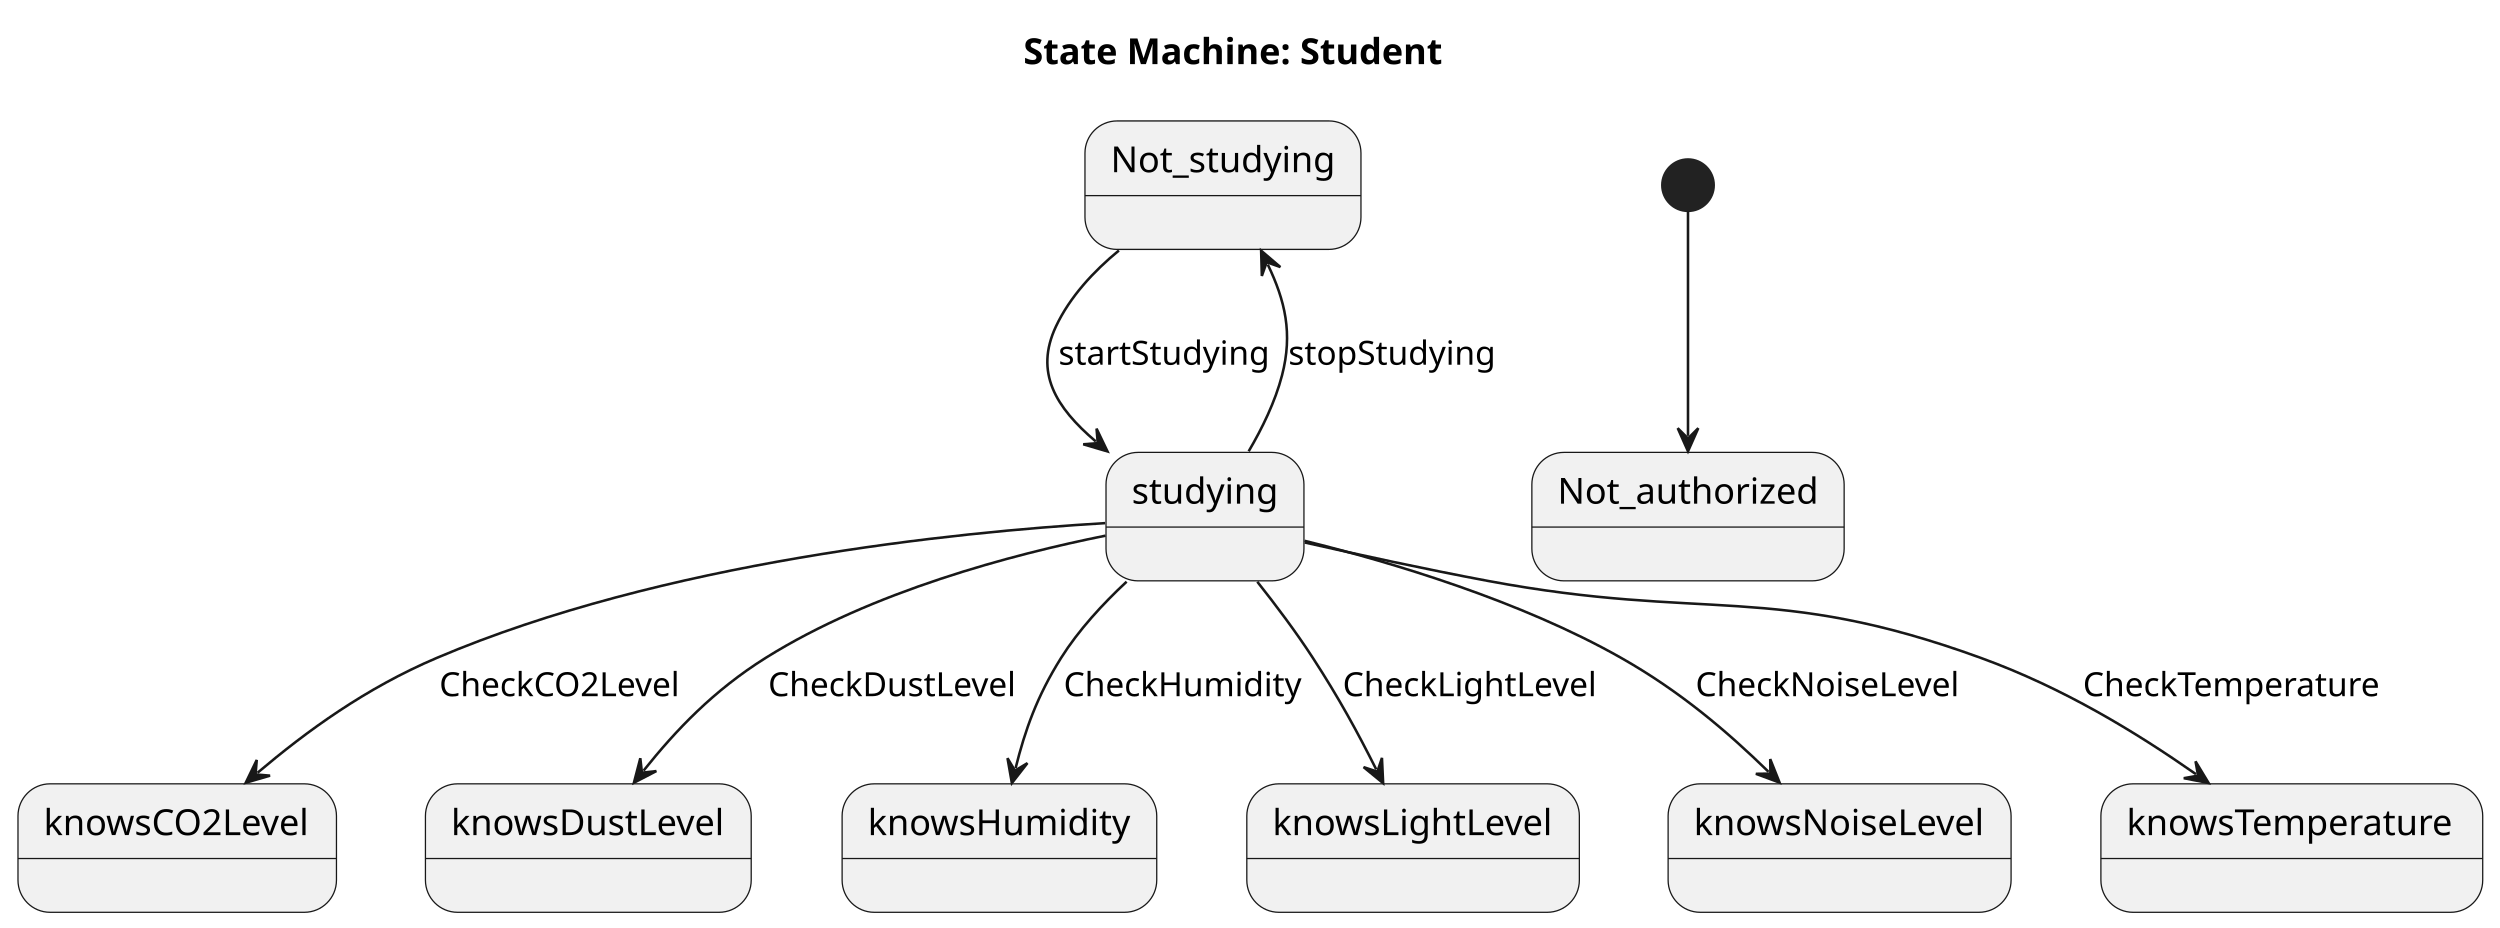
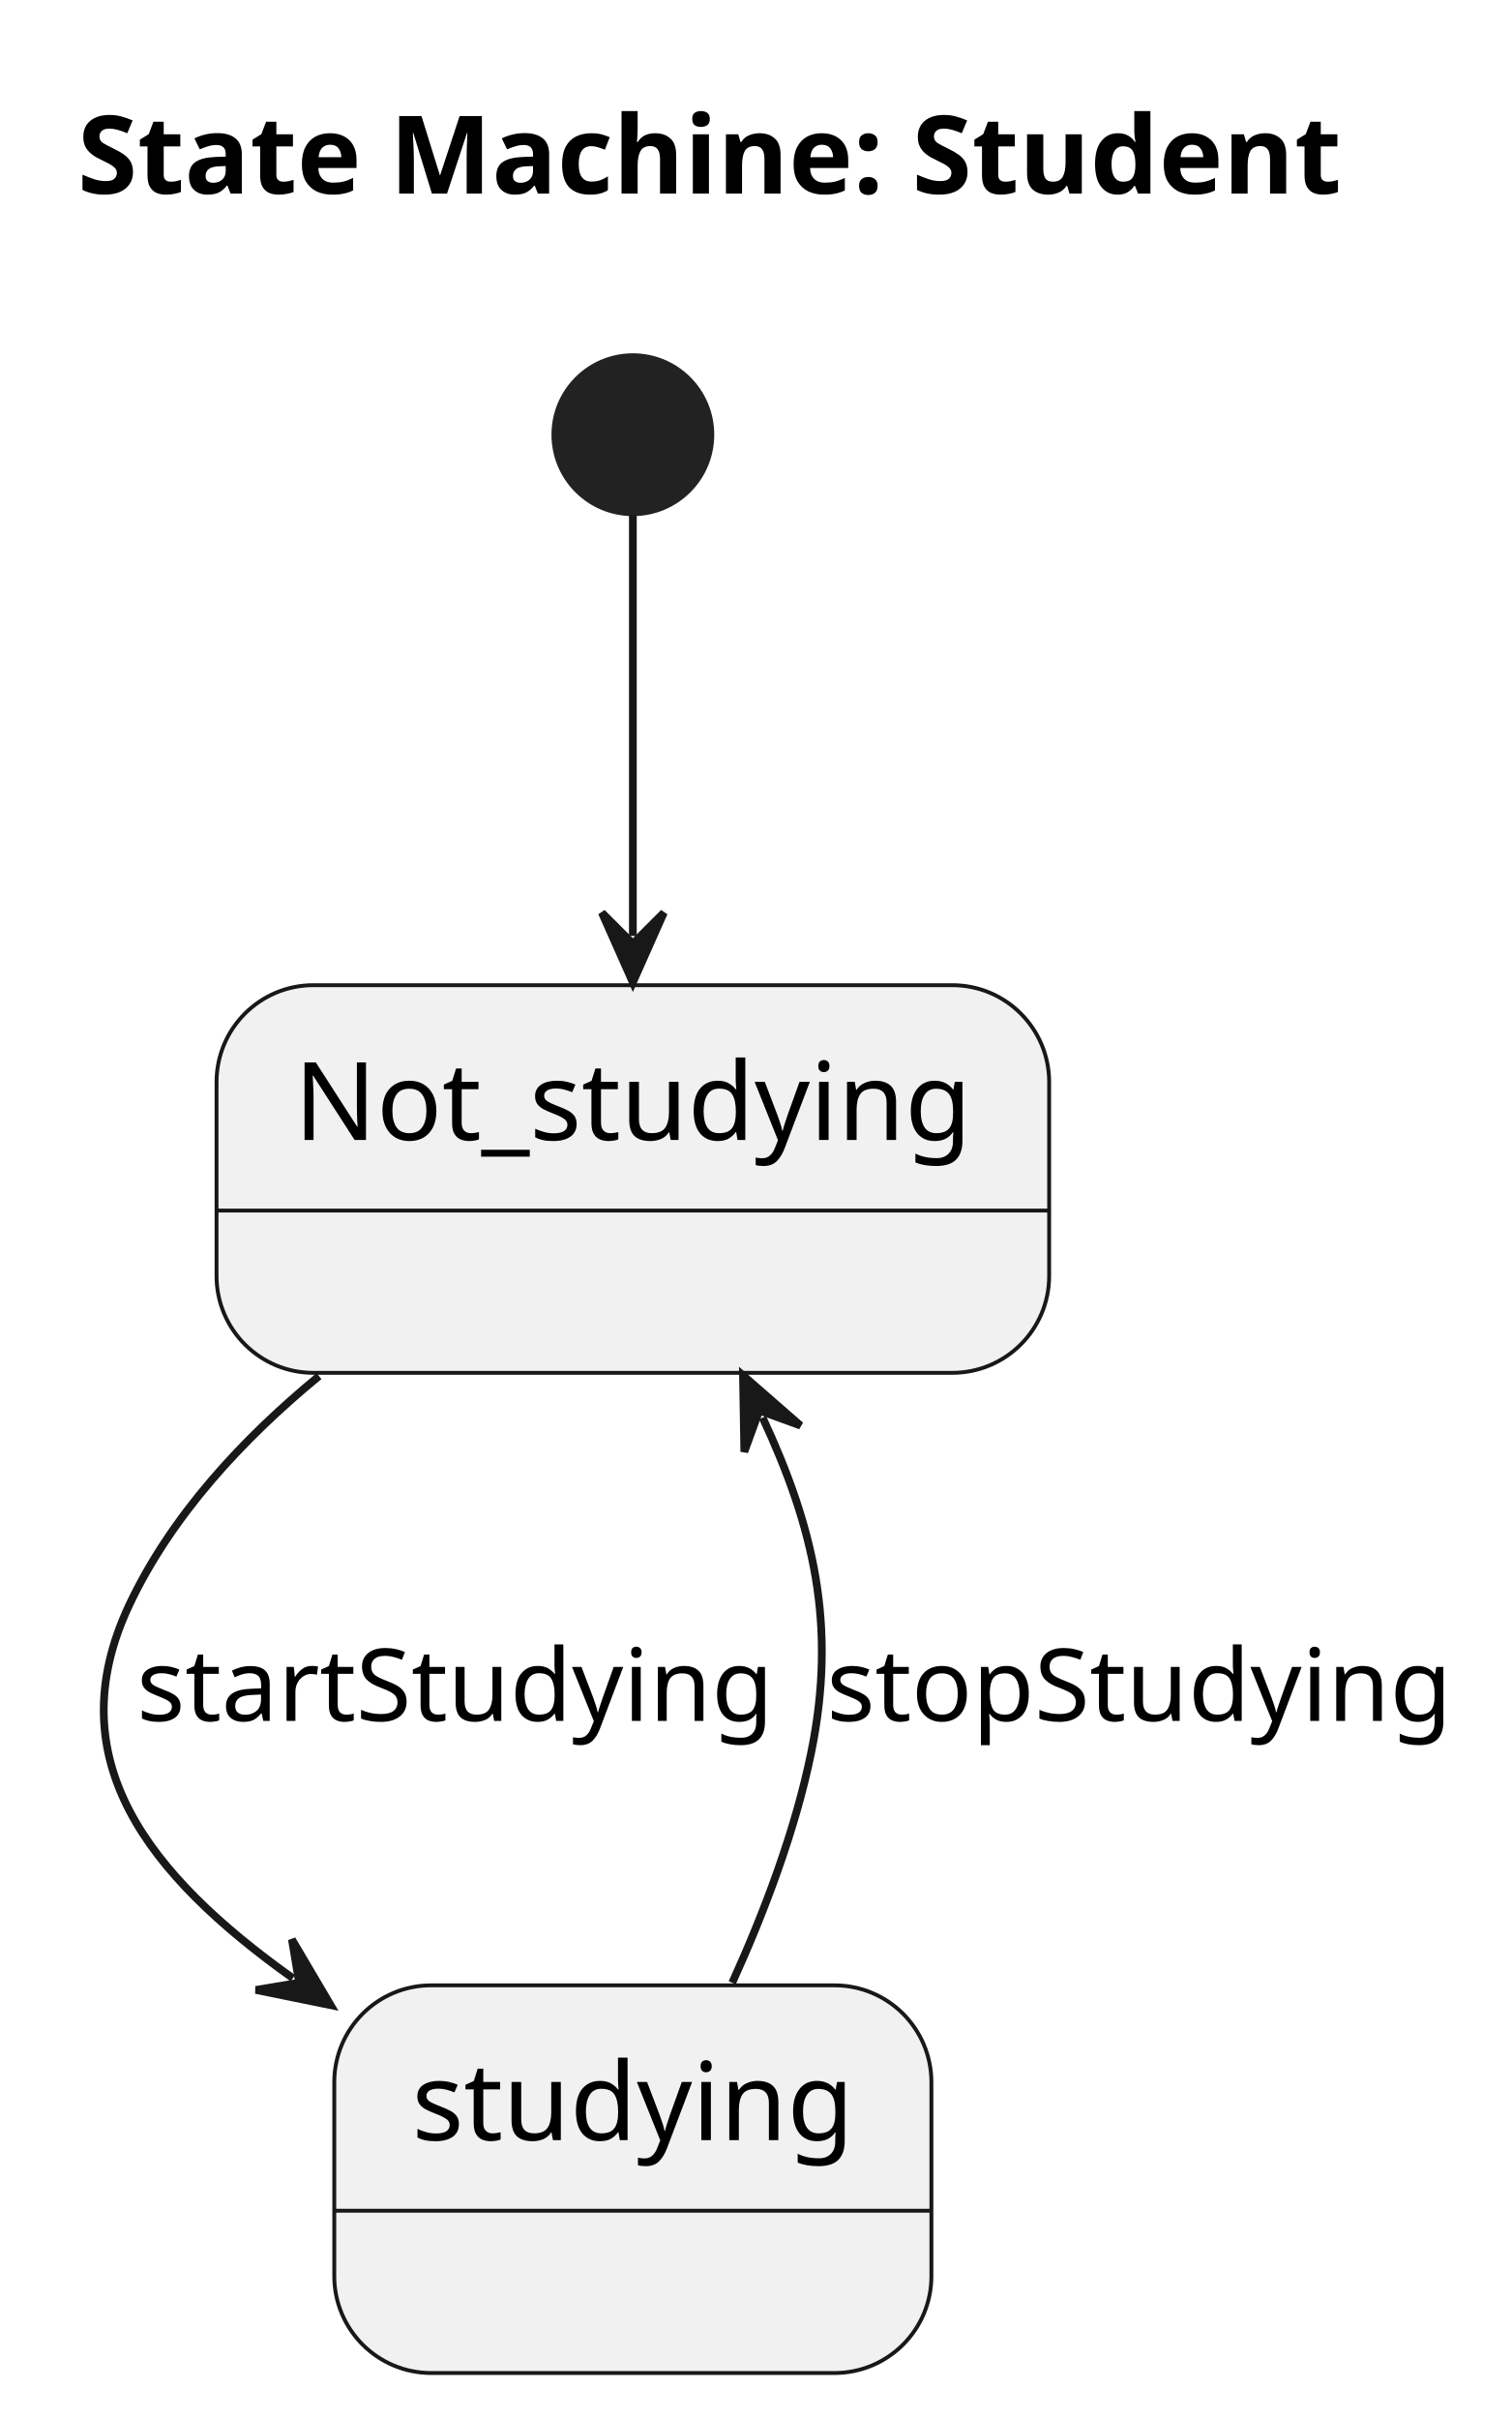
- <svg xmlns="http://www.w3.org/2000/svg" contentStyleType="text/css" data-diagram-type="STATE" height="361px" preserveAspectRatio="none" style="width:973px;height:361px;background:#FFFFFF;" version="1.1" viewBox="0 0 973 361" width="973px" zoomAndPan="magnify">
+ <svg xmlns="http://www.w3.org/2000/svg" contentStyleType="text/css" data-diagram-type="STATE" height="312px" preserveAspectRatio="none" style="width:195px;height:312px;background:#FFFFFF;" version="1.1" viewBox="0 0 195 312" width="195px" zoomAndPan="magnify">
  <defs />
  <g>
    <g class="title" data-source-line="1">
-       <text fill="#000000" font-family="sans-serif" font-size="14" font-weight="bold" lengthAdjust="spacing" textLength="162.651" x="398.311" y="24.966">State Machine: Student</text>
+       <text fill="#000000" font-family="sans-serif" font-size="14" font-weight="bold" lengthAdjust="spacing" textLength="162.651" x="10" y="24.966">State Machine: Student</text>
    </g>
    <g>
-       <rect fill="#F1F1F1" height="50" rx="12.5" ry="12.5" style="stroke:#181818;stroke-width:0.5;" width="107.416" x="422.27" y="47.068" />
-       <line style="stroke:#181818;stroke-width:0.5;" x1="422.27" x2="529.686" y1="76.136" y2="76.136" />
-       <text fill="#000000" font-family="sans-serif" font-size="14" lengthAdjust="spacing" textLength="87.416" x="432.27" y="67.034">Not_studying</text>
+       <rect fill="#F1F1F1" height="50" rx="12.5" ry="12.5" style="stroke:#181818;stroke-width:0.5;" width="107.416" x="27.935" y="127.068" />
+       <line style="stroke:#181818;stroke-width:0.5;" x1="27.935" x2="135.35" y1="156.136" y2="156.136" />
+       <text fill="#000000" font-family="sans-serif" font-size="14" lengthAdjust="spacing" textLength="87.416" x="37.935" y="147.034">Not_studying</text>
    </g>
    <g>
-       <rect fill="#F1F1F1" height="50" rx="12.5" ry="12.5" style="stroke:#181818;stroke-width:0.5;" width="123.95" x="7" y="305.068" />
-       <line style="stroke:#181818;stroke-width:0.5;" x1="7" x2="130.95" y1="334.136" y2="334.136" />
-       <text fill="#000000" font-family="sans-serif" font-size="14" lengthAdjust="spacing" textLength="103.95" x="17" y="325.034">knowsCO2Level</text>
+       <rect fill="#F1F1F1" height="50" rx="12.5" ry="12.5" style="stroke:#181818;stroke-width:0.5;" width="77.036" x="43.125" y="256.068" />
+       <line style="stroke:#181818;stroke-width:0.5;" x1="43.125" x2="120.16" y1="285.136" y2="285.136" />
+       <text fill="#000000" font-family="sans-serif" font-size="14" lengthAdjust="spacing" textLength="57.036" x="53.125" y="276.034">studying</text>
    </g>
-     <g>
-       <rect fill="#F1F1F1" height="50" rx="12.5" ry="12.5" style="stroke:#181818;stroke-width:0.5;" width="126.792" x="165.58" y="305.068" />
-       <line style="stroke:#181818;stroke-width:0.5;" x1="165.58" x2="292.372" y1="334.136" y2="334.136" />
-       <text fill="#000000" font-family="sans-serif" font-size="14" lengthAdjust="spacing" textLength="106.792" x="175.58" y="325.034">knowsDustLevel</text>
+     <ellipse cx="81.645" cy="56.068" fill="#222222" rx="10" ry="10" style="stroke:#222222;stroke-width:1;" />
+     <g class="link" data-entity-1="ent0002" data-entity-2="ent0002" data-link-type="dependency" data-source-line="5" id="lnk3">
+       <path d="M81.645,66.428 C81.645,80.358 81.645,101.018 81.645,120.718" fill="none" id="*start*-to-Not_studying" style="stroke:#181818;stroke-width:1;" />
+       <polygon fill="#181818" points="81.645,126.718,85.645,117.718,81.645,121.718,77.645,117.718,81.645,126.718" style="stroke:#181818;stroke-width:1;" />
    </g>
-     <g>
-       <rect fill="#F1F1F1" height="50" rx="12.5" ry="12.5" style="stroke:#181818;stroke-width:0.5;" width="122.452" x="327.75" y="305.068" />
-       <line style="stroke:#181818;stroke-width:0.5;" x1="327.75" x2="450.202" y1="334.136" y2="334.136" />
-       <text fill="#000000" font-family="sans-serif" font-size="14" lengthAdjust="spacing" textLength="102.452" x="337.75" y="325.034">knowsHumidity</text>
+     <g class="link" data-entity-1="ent0002" data-entity-2="ent0003" data-link-type="dependency" data-source-line="6" id="lnk4">
+       <path d="M41.155,177.488 C31.315,185.578 22.075,195.518 16.645,207.068 C7.345,226.888 19.039,241.785 37.779,255.145" fill="none" id="Not_studying-to-studying" style="stroke:#181818;stroke-width:1;" />
+       <polygon fill="#181818" points="42.665,258.628,37.658,250.146,38.593,255.725,33.014,256.661,42.665,258.628" style="stroke:#181818;stroke-width:1;" />
+       <text fill="#000000" font-family="sans-serif" font-size="13" lengthAdjust="spacing" textLength="82.147" x="17.645" y="221.965">startStudying</text>
    </g>
-     <g>
-       <rect fill="#F1F1F1" height="50" rx="12.5" ry="12.5" style="stroke:#181818;stroke-width:0.5;" width="129.424" x="485.26" y="305.068" />
-       <line style="stroke:#181818;stroke-width:0.5;" x1="485.26" x2="614.684" y1="334.136" y2="334.136" />
-       <text fill="#000000" font-family="sans-serif" font-size="14" lengthAdjust="spacing" textLength="109.424" x="495.26" y="325.034">knowsLightLevel</text>
-     </g>
-     <g>
-       <rect fill="#F1F1F1" height="50" rx="12.5" ry="12.5" style="stroke:#181818;stroke-width:0.5;" width="133.483" x="649.23" y="305.068" />
-       <line style="stroke:#181818;stroke-width:0.5;" x1="649.23" x2="782.713" y1="334.136" y2="334.136" />
-       <text fill="#000000" font-family="sans-serif" font-size="14" lengthAdjust="spacing" textLength="113.484" x="659.23" y="325.034">knowsNoiseLevel</text>
-     </g>
-     <g>
-       <rect fill="#F1F1F1" height="50" rx="12.5" ry="12.5" style="stroke:#181818;stroke-width:0.5;" width="148.603" x="817.67" y="305.068" />
-       <line style="stroke:#181818;stroke-width:0.5;" x1="817.67" x2="966.274" y1="334.136" y2="334.136" />
-       <text fill="#000000" font-family="sans-serif" font-size="14" lengthAdjust="spacing" textLength="128.603" x="827.67" y="325.034">knowsTemperature</text>
-     </g>
-     <g>
-       <rect fill="#F1F1F1" height="50" rx="12.5" ry="12.5" style="stroke:#181818;stroke-width:0.5;" width="77.036" x="430.46" y="176.068" />
-       <line style="stroke:#181818;stroke-width:0.5;" x1="430.46" x2="507.496" y1="205.136" y2="205.136" />
-       <text fill="#000000" font-family="sans-serif" font-size="14" lengthAdjust="spacing" textLength="57.036" x="440.46" y="196.034">studying</text>
-     </g>
-     <ellipse cx="656.97" cy="72.068" fill="#222222" rx="10" ry="10" style="stroke:#222222;stroke-width:1;" />
-     <g>
-       <rect fill="#F1F1F1" height="50" rx="12.5" ry="12.5" style="stroke:#181818;stroke-width:0.5;" width="121.542" x="596.2" y="176.068" />
-       <line style="stroke:#181818;stroke-width:0.5;" x1="596.2" x2="717.742" y1="205.136" y2="205.136" />
-       <text fill="#000000" font-family="sans-serif" font-size="14" lengthAdjust="spacing" textLength="101.542" x="606.2" y="196.034">Not_authorized</text>
-     </g>
-     <g class="link" data-entity-1="ent0002" data-entity-2="ent0003" data-link-type="dependency" data-source-line="11" id="lnk4">
-       <path d="M656.97,82.198 C656.97,101.538 656.97,141.168 656.97,169.648" fill="none" id="*start*-to-Not_authorized" style="stroke:#181818;stroke-width:1;" />
-       <polygon fill="#181818" points="656.97,175.648,660.97,166.648,656.97,170.648,652.97,166.648,656.97,175.648" style="stroke:#181818;stroke-width:1;" />
-     </g>
-     <g class="link" data-entity-1="ent0009" data-entity-2="ent0007" data-link-type="dependency" data-source-line="12" id="lnk5">
-       <path d="M507.72,210.478 C541.68,218.878 591.64,233.778 630.97,256.068 C653.99,269.118 672.246,284.708 688.326,300.398" fill="none" id="studying-to-knowsNoiseLevel" style="stroke:#181818;stroke-width:1;" />
-       <polygon fill="#181818" points="692.62,304.588,688.972,295.44,689.041,301.096,683.385,301.166,692.62,304.588" style="stroke:#181818;stroke-width:1;" />
-       <text fill="#000000" font-family="sans-serif" font-size="13" lengthAdjust="spacing" textLength="102.856" x="659.9" y="270.965">CheckNoiseLevel</text>
-     </g>
-     <g class="link" data-entity-1="ent0009" data-entity-2="ent0006" data-link-type="dependency" data-source-line="13" id="lnk6">
-       <path d="M489.34,226.418 C496.53,235.478 504.44,246.008 510.97,256.068 C521.15,271.738 528.346,284.957 535.626,299.447" fill="none" id="studying-to-knowsLightLevel" style="stroke:#181818;stroke-width:1;" />
-       <polygon fill="#181818" points="538.32,304.808,537.854,294.97,536.075,300.34,530.705,298.562,538.32,304.808" style="stroke:#181818;stroke-width:1;" />
-       <text fill="#000000" font-family="sans-serif" font-size="13" lengthAdjust="spacing" textLength="99.086" x="522.58" y="270.965">CheckLightLevel</text>
-     </g>
-     <g class="link" data-entity-1="ent0009" data-entity-2="ent0003" data-link-type="dependency" data-source-line="14" id="lnk7">
-       <path d="M430.13,203.598 C371.55,207.108 258.07,218.588 169.97,256.068 C142.3,267.838 119.481,284.473 100.221,300.763" fill="none" id="studying-to-knowsCO2Level" style="stroke:#181818;stroke-width:1;" />
-       <polygon fill="#181818" points="95.64,304.638,105.095,301.88,99.458,301.409,99.929,295.772,95.64,304.638" style="stroke:#181818;stroke-width:1;" />
-       <text fill="#000000" font-family="sans-serif" font-size="13" lengthAdjust="spacing" textLength="94.003" x="170.97" y="270.965">CheckCO2Level</text>
-     </g>
-     <g class="link" data-entity-1="ent0009" data-entity-2="ent0008" data-link-type="dependency" data-source-line="15" id="lnk8">
-       <path d="M507.8,211.138 C528.81,215.888 555.25,221.628 578.97,226.068 C663.87,241.948 689.81,226.538 770.97,256.068 C803.14,267.768 831.261,284.962 854.671,301.312" fill="none" id="studying-to-knowsTemperature" style="stroke:#181818;stroke-width:1;" />
-       <polygon fill="#181818" points="859.59,304.748,854.502,296.315,855.491,301.885,849.921,302.874,859.59,304.748" style="stroke:#181818;stroke-width:1;" />
-       <text fill="#000000" font-family="sans-serif" font-size="13" lengthAdjust="spacing" textLength="116.896" x="810.67" y="270.965">CheckTemperature</text>
-     </g>
-     <g class="link" data-entity-1="ent0009" data-entity-2="ent0005" data-link-type="dependency" data-source-line="16" id="lnk9">
-       <path d="M438.48,226.388 C429.27,234.968 419.8,245.198 412.97,256.068 C403.61,270.978 398.971,284.106 395.271,298.956" fill="none" id="studying-to-knowsHumidity" style="stroke:#181818;stroke-width:1;" />
-       <polygon fill="#181818" points="393.82,304.778,399.877,297.012,395.029,299.926,392.115,295.078,393.82,304.778" style="stroke:#181818;stroke-width:1;" />
-       <text fill="#000000" font-family="sans-serif" font-size="13" lengthAdjust="spacing" textLength="92.612" x="413.97" y="270.965">CheckHumidity</text>
-     </g>
-     <g class="link" data-entity-1="ent0009" data-entity-2="ent0004" data-link-type="dependency" data-source-line="17" id="lnk10">
-       <path d="M430.27,208.478 C393.98,215.778 339.26,230.198 297.97,256.068 C277.73,268.758 263.134,284.079 250.464,299.949" fill="none" id="studying-to-knowsDustLevel" style="stroke:#181818;stroke-width:1;" />
-       <polygon fill="#181818" points="246.72,304.638,255.461,300.1,249.84,300.731,249.209,295.109,246.72,304.638" style="stroke:#181818;stroke-width:1;" />
-       <text fill="#000000" font-family="sans-serif" font-size="13" lengthAdjust="spacing" textLength="96.642" x="298.97" y="270.965">CheckDustLevel</text>
-     </g>
-     <g class="link" data-entity-1="ent0002" data-entity-2="ent0009" data-link-type="dependency" data-source-line="18" id="lnk11">
-       <path d="M435.48,97.488 C425.64,105.578 416.4,115.518 410.97,127.068 C402.59,144.948 410.79,158.47 426.47,171.81" fill="none" id="Not_studying-to-studying" style="stroke:#181818;stroke-width:1;" />
-       <polygon fill="#181818" points="431.04,175.698,426.777,166.819,427.232,172.458,421.593,172.913,431.04,175.698" style="stroke:#181818;stroke-width:1;" />
-       <text fill="#000000" font-family="sans-serif" font-size="13" lengthAdjust="spacing" textLength="82.147" x="411.97" y="141.965">startStudying</text>
-     </g>
-     <g class="link" data-entity-1="ent0009" data-entity-2="ent0002" data-link-type="dependency" data-source-line="19" id="lnk12">
-       <path d="M485.98,175.648 C491.22,166.748 496.31,156.348 498.97,146.068 C503.21,129.728 500.172,117.049 493.422,102.959" fill="none" id="studying-to-Not_studying" style="stroke:#181818;stroke-width:1;" />
-       <polygon fill="#181818" points="490.83,97.548,491.111,107.393,492.99,102.057,498.326,103.936,490.83,97.548" style="stroke:#181818;stroke-width:1;" />
-       <text fill="#000000" font-family="sans-serif" font-size="13" lengthAdjust="spacing" textLength="80.652" x="501.44" y="141.965">stopStudying</text>
+     <g class="link" data-entity-1="ent0003" data-entity-2="ent0002" data-link-type="dependency" data-source-line="7" id="lnk5">
+       <path d="M94.465,255.738 C98.575,246.688 102.585,236.148 104.645,226.068 C108.025,209.538 104.915,196.878 98.385,182.838" fill="none" id="studying-to-Not_studying" style="stroke:#181818;stroke-width:1;" />
+       <polygon fill="#181818" points="95.855,177.398,96.023,187.245,97.963,181.932,103.277,183.872,95.855,177.398" style="stroke:#181818;stroke-width:1;" />
+       <text fill="#000000" font-family="sans-serif" font-size="13" lengthAdjust="spacing" textLength="80.652" x="106.655" y="221.965">stopStudying</text>
    </g>
  </g>
</svg>
